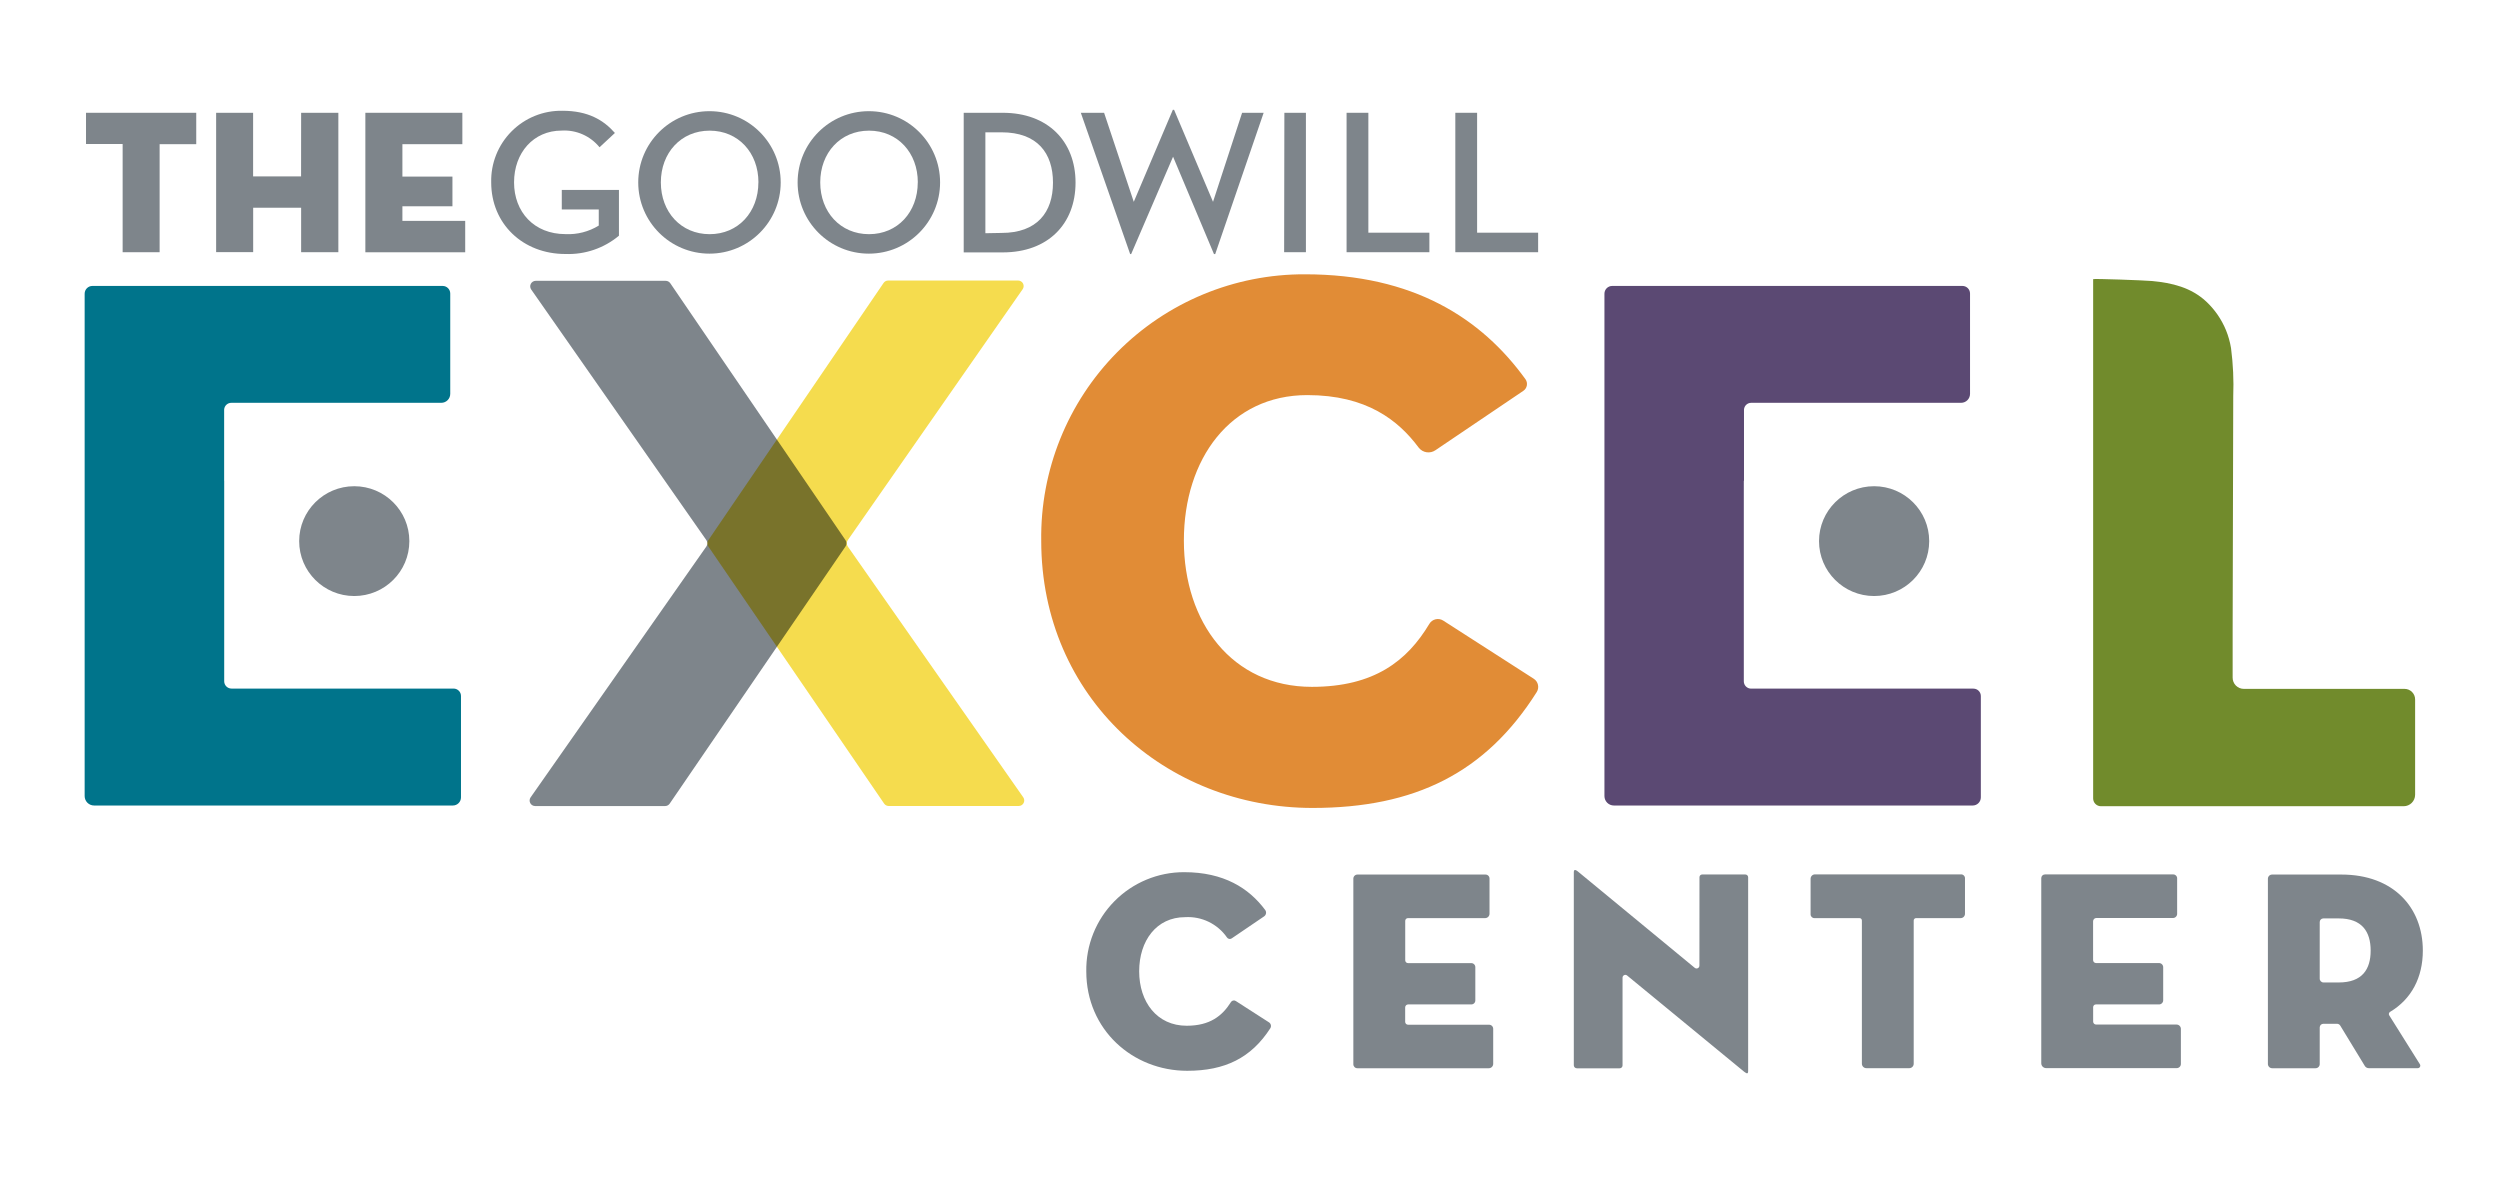
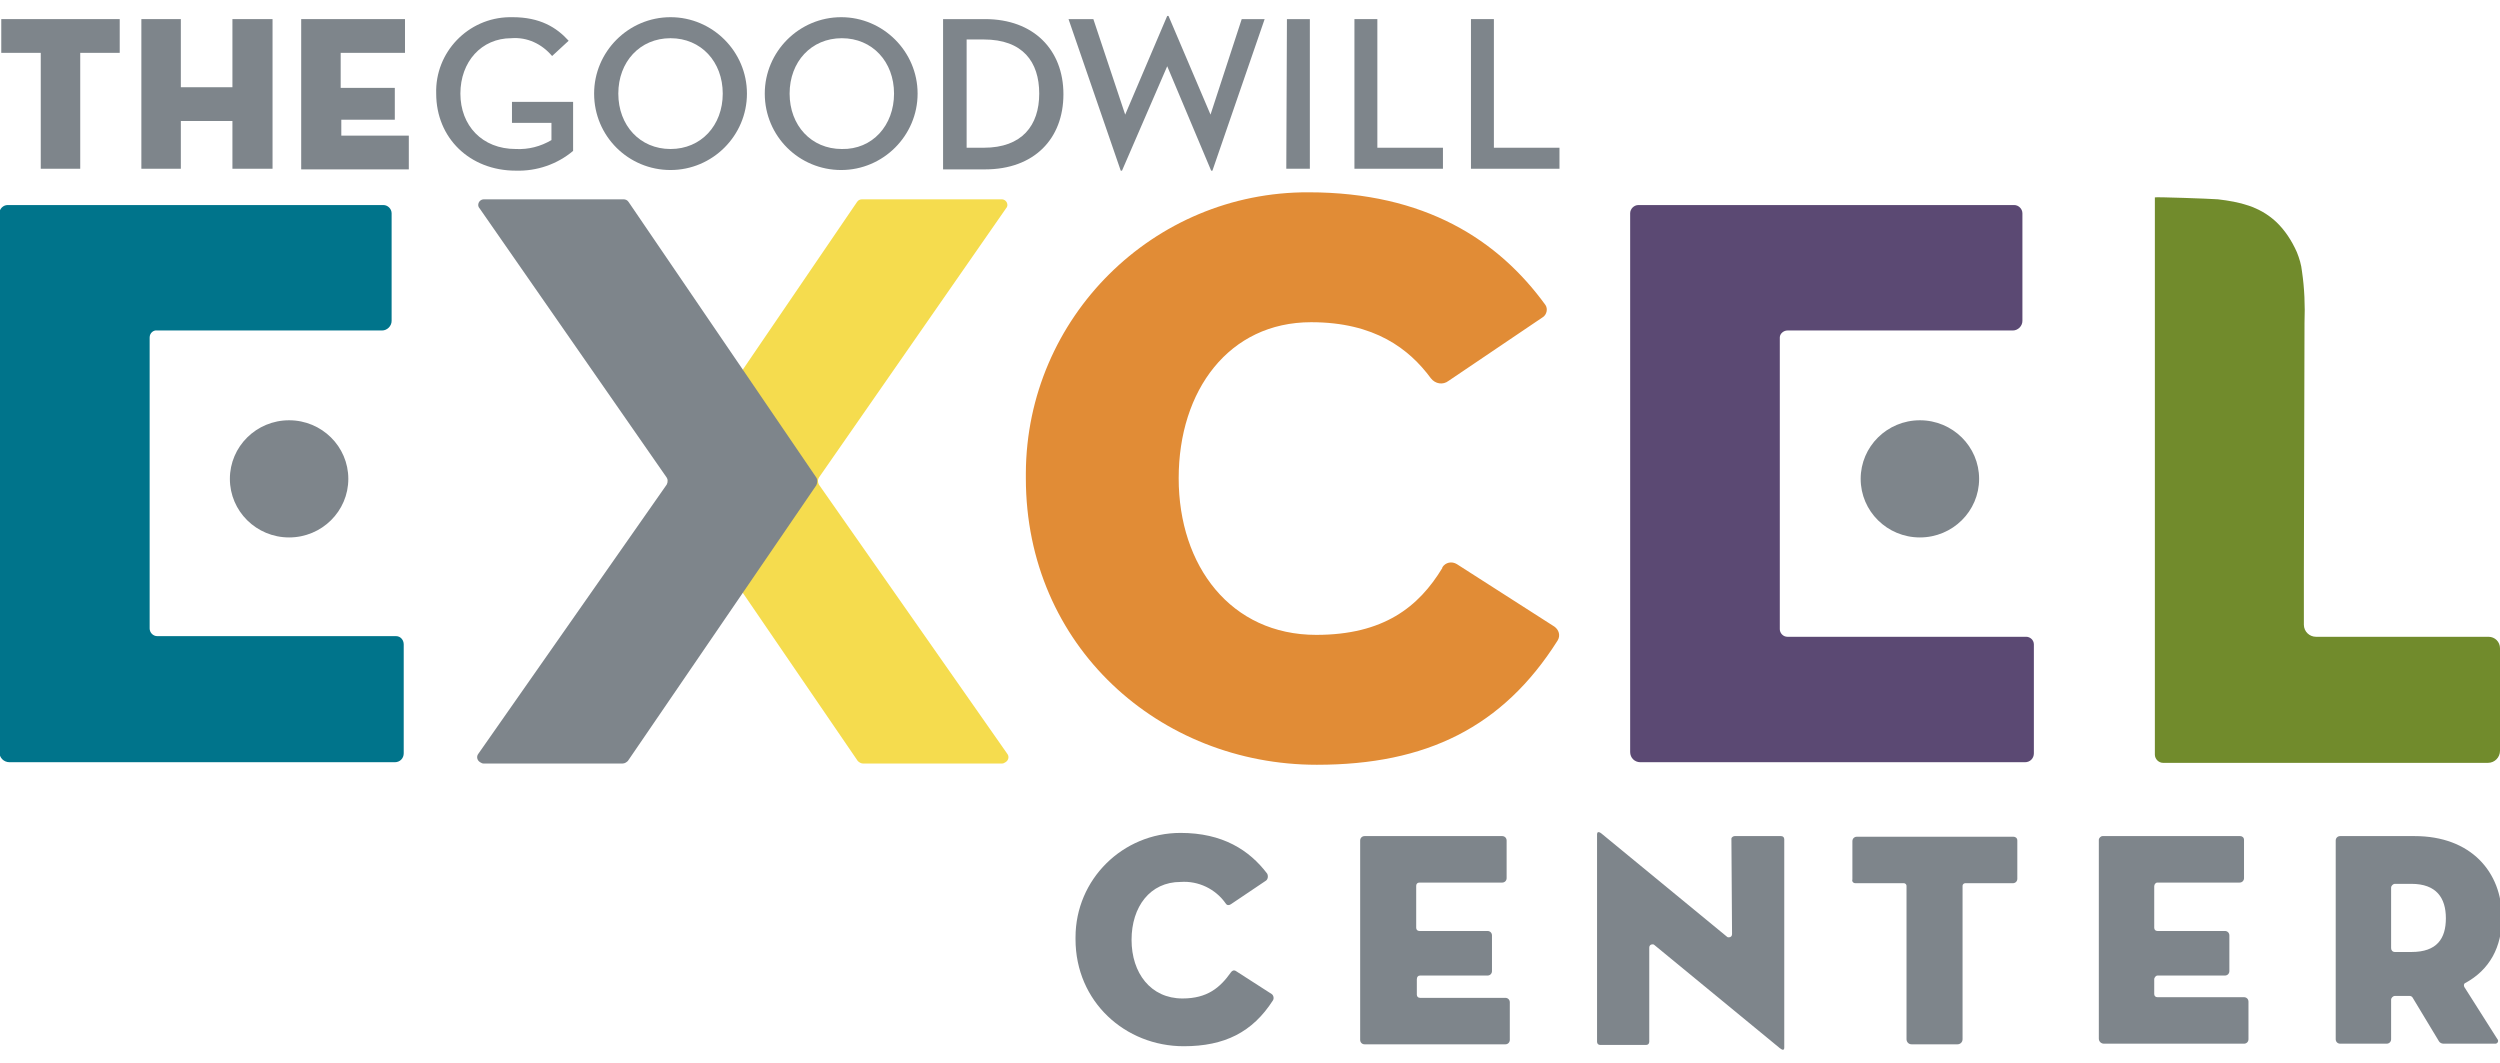
- <svg xmlns="http://www.w3.org/2000/svg" viewBox="0 0 421.16 198.92">
-   <defs>
-     <style>.cls-1{isolation:isolate;}.cls-2{fill:#718b2c;}.cls-3{fill:#e18c36;}.cls-4{fill:#00748b;}.cls-5,.cls-8{fill:#7e858b;}.cls-6{fill:#5b4973;}.cls-7{fill:#f5dc4e;}.cls-8{mix-blend-mode:multiply;}</style>
-   </defs>
-   <g class="cls-1">
-     <g id="Layer_1" data-name="Layer 1">
-       <g id="_Group_" data-name="&lt;Group&gt;">
-         <g id="_Group_2" data-name="&lt;Group&gt;">
-           <path id="_Path_" data-name="&lt;Path&gt;" class="cls-2" d="M375,55.63a13.78,13.78,0,0,0-3.33-4.83c-2.56-2.38-5.74-3.14-9.14-3.46-1.31-.12-9.91-.43-9.91-.31,0,4.38,0,87.47,0,87.47a1.31,1.31,0,0,0,1.31,1.32h51a1.93,1.93,0,0,0,1.93-1.93V117.84a1.78,1.78,0,0,0-1.78-1.79H378a1.88,1.88,0,0,1-1.88-1.89l0-7.9.1-39.51a48.69,48.69,0,0,0-.37-8.09A14,14,0,0,0,375,55.63Z" />
-           <path id="_Path_2" data-name="&lt;Path&gt;" class="cls-3" d="M221,115.71c-13.43,0-21.56-10.84-21.56-24.64s7.88-24.51,20.79-24.51c10,0,15.35,4.25,18.77,8.85a2.08,2.08,0,0,0,2.83.43l14.8-10a1.39,1.39,0,0,0,.36-1.95c-7.4-10.25-18.86-17.68-37.16-17.68a44.26,44.26,0,0,0-44.42,44.9c0,26.45,21,45,45.71,45,17.25,0,29.18-5.92,37.77-19.53a1.64,1.64,0,0,0-.5-2.23l-15.27-9.81a1.67,1.67,0,0,0-2.34.58C237.08,111.29,231.54,115.71,221,115.71Z" />
-           <g id="_Group_3" data-name="&lt;Group&gt;">
-             <path id="_Path_3" data-name="&lt;Path&gt;" class="cls-4" d="M37.76,81v-12A1.21,1.21,0,0,1,39,67.86H74.34a1.51,1.51,0,0,0,1.51-1.51V49.45a1.28,1.28,0,0,0-1.28-1.28h-59a1.31,1.31,0,0,0-1.31,1.31v84.63a1.59,1.59,0,0,0,1.6,1.59H76.29a1.37,1.37,0,0,0,1.37-1.37V117.26A1.25,1.25,0,0,0,76.41,116H39a1.23,1.23,0,0,1-1.23-1.23V81Z" />
-             <ellipse id="_Path_4" data-name="&lt;Path&gt;" class="cls-5" cx="59.68" cy="91.16" rx="9.28" ry="9.25" />
+ <svg xmlns="http://www.w3.org/2000/svg" version="1.1" id="Layer_1" x="0px" y="0px" viewBox="0 0 392.6 166.9" style="enable-background:new 0 0 392.6 166.9;" xml:space="preserve">
+   <style type="text/css">
+ 	.st0{fill:#718B2C;}
+ 	.st1{fill:#E18C36;}
+ 	.st2{fill:#00748B;}
+ 	.st3{fill:#7E858B;}
+ 	.st4{fill:#5B4973;}
+ 	.st5{fill:#F5DC4E;}
+ </style>
+   <g>
+     <g id="Layer_1_1_">
+       <g id="_Group_">
+         <g id="_Group_2">
+           <path id="_Path_" class="st0" d="M360.7,39.6c-0.8-1.8-1.9-3.5-3.3-4.8c-2.6-2.4-5.7-3.1-9.1-3.5c-1.3-0.1-9.9-0.4-9.9-0.3      c0,4.4,0,87.5,0,87.5c0,0.7,0.6,1.3,1.3,1.3c0,0,0,0,0,0h51c1.1,0,1.9-0.9,1.9-1.9v-16.1c0-1-0.8-1.8-1.8-1.8c0,0,0,0,0,0h-27.1      c-1,0-1.9-0.8-1.9-1.9c0,0,0,0,0,0v-7.9l0.1-39.5c0.1-2.7,0-5.4-0.4-8.1C361.4,41.6,361.1,40.6,360.7,39.6z" />
+           <path id="_Path_2" class="st1" d="M206.7,99.7c-13.4,0-21.6-10.8-21.6-24.6s7.9-24.5,20.8-24.5c10,0,15.4,4.2,18.8,8.8      c0.7,0.9,1.9,1.1,2.8,0.4l14.8-10c0.6-0.4,0.8-1.3,0.4-1.9c0,0,0,0,0,0c-7.4-10.2-18.9-17.7-37.2-17.7      c-24.4-0.1-44.3,19.7-44.4,44.1c0,0.3,0,0.5,0,0.8c0,26.4,21,45,45.7,45c17.2,0,29.2-5.9,37.8-19.5c0.5-0.8,0.2-1.7-0.5-2.2      l-15.3-9.8c-0.8-0.5-1.8-0.3-2.3,0.5c0,0,0,0,0,0.1C222.8,95.3,217.3,99.7,206.7,99.7z" />
+           <g id="_Group_3">
+             <path id="_Path_3" class="st2" d="M23.5,65V53c0-0.7,0.6-1.2,1.2-1.1h35.3c0.8,0,1.5-0.7,1.5-1.5c0,0,0,0,0,0V33.5       c0-0.7-0.6-1.3-1.3-1.3h-59c-0.7,0-1.3,0.6-1.3,1.3l0,0v84.6c0,0.9,0.7,1.6,1.6,1.6c0,0,0,0,0,0H62c0.8,0,1.4-0.6,1.4-1.4       v-17.1c0-0.7-0.5-1.3-1.2-1.3c0,0,0,0,0,0H24.7c-0.7,0-1.2-0.6-1.2-1.2l0,0L23.5,65L23.5,65z" />
+             <ellipse id="_Path_4" class="st3" cx="45.4" cy="75.2" rx="9.3" ry="9.2" />
          </g>
-           <g id="_Group_4" data-name="&lt;Group&gt;">
-             <path id="_Path_5" data-name="&lt;Path&gt;" class="cls-6" d="M293.8,81v-12A1.21,1.21,0,0,1,295,67.86h35.37a1.51,1.51,0,0,0,1.51-1.51V49.45a1.28,1.28,0,0,0-1.28-1.28h-59a1.31,1.31,0,0,0-1.31,1.31v84.63a1.59,1.59,0,0,0,1.6,1.59h60.44a1.37,1.37,0,0,0,1.37-1.37V117.26a1.25,1.25,0,0,0-1.25-1.25H295a1.23,1.23,0,0,1-1.23-1.23V81Z" />
-             <ellipse id="_Path_6" data-name="&lt;Path&gt;" class="cls-5" cx="315.72" cy="91.16" rx="9.28" ry="9.25" />
+           <g id="_Group_4">
+             <path id="_Path_5" class="st4" d="M279.5,65V53c0-0.6,0.6-1.1,1.2-1.1h35.4c0.8,0,1.5-0.7,1.5-1.5c0,0,0,0,0,0V33.5       c0-0.7-0.6-1.3-1.3-1.3h-59c-0.7,0-1.3,0.6-1.3,1.3v84.6c0,0.9,0.7,1.6,1.6,1.6c0,0,0,0,0,0h60.4c0.8,0,1.4-0.6,1.4-1.4v-17.1       c0-0.7-0.6-1.2-1.2-1.2h-37.5c-0.7,0-1.2-0.6-1.2-1.2c0,0,0,0,0,0L279.5,65L279.5,65z" />
+             <ellipse id="_Path_6" class="st3" cx="301.5" cy="75.2" rx="9.3" ry="9.2" />
          </g>
-           <g id="_Group_5" data-name="&lt;Group&gt;">
-             <path id="_Path_7" data-name="&lt;Path&gt;" class="cls-7" d="M119.33,91l29.52-43.33a.93.93,0,0,1,.77-.41h21.91a.93.93,0,0,1,.76,1.45L142.82,91a.92.92,0,0,0,0,1.06l29.57,42.27a.93.93,0,0,1-.76,1.45H149.71a.93.93,0,0,1-.77-.41L119.34,92.08A.92.92,0,0,1,119.33,91Z" />
-             <path id="_Path_8" data-name="&lt;Path&gt;" class="cls-8" d="M142.44,91,112.92,47.72a.93.93,0,0,0-.77-.41H90.24a.93.93,0,0,0-.76,1.45L119,91a.92.92,0,0,1,0,1.06L89.38,134.34a.93.93,0,0,0,.76,1.45h21.91a.93.93,0,0,0,.77-.41l29.61-43.31A.92.92,0,0,0,142.44,91Z" />
+           <g id="_Group_5">
+             <path id="_Path_7" class="st5" d="M105.1,75l29.5-43.3c0.2-0.3,0.5-0.4,0.8-0.4h21.9c0.5,0,0.9,0.4,0.9,0.9       c0,0.2-0.1,0.4-0.2,0.5L128.6,75c-0.2,0.3-0.2,0.7,0,1.1l29.6,42.3c0.3,0.4,0.2,1-0.3,1.3c-0.2,0.1-0.3,0.2-0.5,0.2h-21.9       c-0.3,0-0.6-0.2-0.8-0.4l-29.6-43.3C104.8,75.8,104.8,75.3,105.1,75z" />
+             <path id="_Path_8" class="st3" d="M128.2,75L98.7,31.7c-0.2-0.3-0.5-0.4-0.8-0.4H76c-0.5,0-0.9,0.4-0.9,0.9       c0,0.2,0.1,0.4,0.2,0.5L104.7,75c0.2,0.3,0.2,0.7,0,1.1l-29.6,42.3c-0.3,0.4-0.2,1,0.3,1.3c0.2,0.1,0.3,0.2,0.5,0.2h21.9       c0.3,0,0.6-0.2,0.8-0.4l29.6-43.3C128.4,75.8,128.4,75.3,128.2,75z" />
          </g>
        </g>
-         <g id="_Group_6" data-name="&lt;Group&gt;">
-           <path id="_Compound_Path_" data-name="&lt;Compound Path&gt;" class="cls-5" d="M20.66,24.26H14.49V19H33.06v5.29H26.89V42.49H20.66Z" />
-           <path id="_Compound_Path_2" data-name="&lt;Compound Path&gt;" class="cls-5" d="M50.73,19H57V42.49H50.73V35H42.65v7.47H36.41V19h6.23V29.72h8.08Z" />
-           <path id="_Compound_Path_3" data-name="&lt;Compound Path&gt;" class="cls-5" d="M61.55,19H77.89v5.29H67.79v5.46h8.43v5H67.79v2.46H78.37v5.29H61.55Z" />
-           <path id="_Compound_Path_4" data-name="&lt;Compound Path&gt;" class="cls-5" d="M82.75,30.73a11.79,11.79,0,0,1,12-12.07c4.32,0,6.92,1.56,8.84,3.74L101,24.81A7.64,7.64,0,0,0,94.6,22c-4.73,0-8,3.74-8,8.72s3.36,8.72,8.67,8.72A9.78,9.78,0,0,0,100.87,38V35.29H94.64V32h9.63v7.71a13.29,13.29,0,0,1-9,3.08C88.06,42.8,82.75,37.68,82.75,30.73Z" />
-           <path id="_Compound_Path_5" data-name="&lt;Compound Path&gt;" class="cls-5" d="M107.52,30.73a12,12,0,1,1,24,0,12,12,0,1,1-24,0Zm20.25,0c0-5-3.39-8.72-8.22-8.72s-8.22,3.74-8.22,8.72,3.39,8.72,8.22,8.72S127.76,35.71,127.76,30.73Z" />
-           <path id="_Compound_Path_6" data-name="&lt;Compound Path&gt;" class="cls-5" d="M134.37,30.73a12,12,0,1,1,24,0,12,12,0,1,1-24,0Zm20.25,0c0-5-3.39-8.72-8.22-8.72s-8.22,3.74-8.22,8.72,3.39,8.72,8.22,8.72S154.61,35.71,154.61,30.73Z" />
-           <path id="_Compound_Path_7" data-name="&lt;Compound Path&gt;" class="cls-5" d="M162.35,19h6.58c7.6,0,12.26,4.81,12.26,11.76s-4.62,11.76-12.26,11.76h-6.58Zm6.37,20.24c6,0,8.67-3.49,8.67-8.47s-2.64-8.48-8.67-8.48H166v17Z" />
-           <path id="_Compound_Path_8" data-name="&lt;Compound Path&gt;" class="cls-5" d="M182.08,19H186l5,15,6.58-15.5h.21L204.35,34l4.9-15h3.63L204.72,42.8h-.21l-6.89-16.4-7.06,16.4h-.17Z" />
-           <path id="_Compound_Path_9" data-name="&lt;Compound Path&gt;" class="cls-5" d="M216.37,19H220V42.49h-3.67Z" />
-           <path id="_Compound_Path_10" data-name="&lt;Compound Path&gt;" class="cls-5" d="M226.85,19h3.67V39.2h10.28v3.29H226.85Z" />
-           <path id="_Compound_Path_11" data-name="&lt;Compound Path&gt;" class="cls-5" d="M245.17,19h3.67V39.2h10.28v3.29H245.17Z" />
+         <g id="_Group_6">
+           <path id="_Compound_Path_" class="st3" d="M6.4,8.3H0.2V3h18.6v5.3h-6.2v18.2H6.4V8.3z" />
+           <path id="_Compound_Path_2" class="st3" d="M36.5,3h6.3v23.5h-6.3V19h-8.1v7.5h-6.2V3h6.2v10.7h8.1L36.5,3z" />
+           <path id="_Compound_Path_3" class="st3" d="M47.3,3h16.3v5.3H53.5v5.5H62v5h-8.4v2.5h10.6v5.3H47.3V3z" />
+           <path id="_Compound_Path_4" class="st3" d="M68.5,14.7C68.3,8.2,73.5,2.8,80,2.7c0.2,0,0.3,0,0.5,0c4.3,0,6.9,1.6,8.8,3.7      l-2.6,2.4c-1.6-1.9-3.9-3-6.4-2.8c-4.7,0-8,3.7-8,8.7s3.4,8.7,8.7,8.7c2,0.1,3.9-0.4,5.6-1.4v-2.7h-6.2V16H90v7.7      c-2.5,2.1-5.7,3.2-9,3.1C73.8,26.8,68.5,21.7,68.5,14.7z" />
+           <path id="_Compound_Path_5" class="st3" d="M93.3,14.7c0-6.6,5.4-12,12-12c6.6,0,12,5.4,12,12c0,0,0,0,0,0c0,6.6-5.4,12-12,12      S93.3,21.4,93.3,14.7z M113.5,14.7c0-5-3.4-8.7-8.2-8.7s-8.2,3.7-8.2,8.7s3.4,8.7,8.2,8.7S113.5,19.7,113.5,14.7L113.5,14.7z" />
+           <path id="_Compound_Path_6" class="st3" d="M120.1,14.7c0-6.6,5.4-12,12-12c6.6,0,12,5.4,12,12s-5.4,12-12,12      C125.5,26.7,120.1,21.4,120.1,14.7z M140.4,14.7c0-5-3.4-8.7-8.2-8.7c-4.8,0-8.2,3.7-8.2,8.7s3.4,8.7,8.2,8.7      C137,23.5,140.4,19.7,140.4,14.7L140.4,14.7z" />
+           <path id="_Compound_Path_7" class="st3" d="M148.1,3h6.6c7.6,0,12.3,4.8,12.3,11.8s-4.6,11.8-12.3,11.8h-6.6V3z M154.5,23.2      c6,0,8.7-3.5,8.7-8.5s-2.6-8.5-8.7-8.5h-2.7v17L154.5,23.2z" />
+           <path id="_Compound_Path_8" class="st3" d="M167.8,3h3.9l5,15l6.6-15.5h0.2l6.6,15.5L195,3h3.6l-8.2,23.8h-0.2l-6.9-16.4      l-7.1,16.4h-0.2L167.8,3z" />
+           <path id="_Compound_Path_9" class="st3" d="M202.1,3h3.6v23.5h-3.7L202.1,3z" />
+           <path id="_Compound_Path_10" class="st3" d="M212.6,3h3.7v20.2h10.3v3.3h-13.9V3z" />
+           <path id="_Compound_Path_11" class="st3" d="M230.9,3h3.7v20.2h10.3v3.3h-13.9V3z" />
        </g>
-         <g id="_Group_7" data-name="&lt;Group&gt;">
-           <path id="_Path_9" data-name="&lt;Path&gt;" class="cls-5" d="M199.91,172.8c-5,0-8-4-8-9.17s2.93-9.12,7.73-9.12a8,8,0,0,1,7.07,3.43.57.57,0,0,0,.78.15l5.46-3.71a.76.76,0,0,0,.19-1.08c-2.75-3.7-7-6.37-13.65-6.37A16.45,16.45,0,0,0,183,163.64c0,9.84,7.82,16.75,17,16.75,6.37,0,10.78-2.17,14-7.16a.73.73,0,0,0-.22-1l-5.6-3.6a.58.58,0,0,0-.82.2C205.9,171.14,203.84,172.8,199.91,172.8Z" />
-           <path id="_Path_10" data-name="&lt;Path&gt;" class="cls-5" d="M237.23,169.21h10.64a.67.67,0,0,0,.67-.67v-5.61a.68.68,0,0,0-.68-.68H237.2a.47.47,0,0,1-.47-.47v-6.65a.46.46,0,0,1,.46-.46h13a.74.74,0,0,0,.74-.74V148a.67.67,0,0,0-.67-.67H228.68a.69.69,0,0,0-.69.69v31.27a.67.67,0,0,0,.67.67h22.15a.74.74,0,0,0,.74-.74v-5.9a.69.69,0,0,0-.69-.69H237.21a.49.49,0,0,1-.49-.49v-2.42A.5.5,0,0,1,237.23,169.21Z" />
-           <path id="_Path_11" data-name="&lt;Path&gt;" class="cls-5" d="M286.29,162.68a.48.48,0,0,1-.78.37L265.8,146.8c-.53-.43-.67-.19-.67.1v32.56a.51.51,0,0,0,.51.51h7.22a.48.48,0,0,0,.48-.48v-14.8a.47.47,0,0,1,.76-.36l19.73,16.22c.53.43.67.29.67-.1V147.79a.47.47,0,0,0-.47-.47h-7.28a.45.45,0,0,0-.45.45Z" />
-           <path id="_Path_12" data-name="&lt;Path&gt;" class="cls-5" d="M305.65,154.67h7.62a.39.39,0,0,1,.39.39v24.13a.76.76,0,0,0,.76.76h7.22a.75.75,0,0,0,.75-.75V155.07a.4.4,0,0,1,.4-.4h7.51a.73.73,0,0,0,.73-.73v-6a.64.64,0,0,0-.64-.64H305.76a.74.74,0,0,0-.74.74v6A.63.63,0,0,0,305.65,154.67Z" />
-           <path id="_Path_13" data-name="&lt;Path&gt;" class="cls-5" d="M353.08,169.21h10.64a.7.7,0,0,0,.7-.7v-5.57a.7.7,0,0,0-.7-.7H353.11a.5.5,0,0,1-.5-.5v-6.54a.55.55,0,0,1,.55-.55h12.91a.7.7,0,0,0,.7-.7v-6a.64.64,0,0,0-.64-.64H344.5a.62.62,0,0,0-.62.62v31.19a.82.82,0,0,0,.82.82h22a.7.7,0,0,0,.7-.7v-5.91a.73.73,0,0,0-.73-.73H353.12a.5.5,0,0,1-.5-.5v-2.44A.46.46,0,0,1,353.08,169.21Z" />
-           <path id="_Compound_Path_12" data-name="&lt;Compound Path&gt;" class="cls-5" d="M408.16,160.14c0-7.25-4.94-12.81-13.72-12.81H382.77a.71.71,0,0,0-.71.71v31.2a.72.72,0,0,0,.72.72h7.31a.7.7,0,0,0,.7-.7v-6.18a.61.61,0,0,1,.61-.61h2.3a.64.64,0,0,1,.55.31l4.14,6.8a.78.78,0,0,0,.67.37h8.23a.43.43,0,0,0,.37-.67l-5.16-8.23a.42.42,0,0,1,.15-.59C406.23,168.33,408.16,164.68,408.16,160.14ZM394,165.51h-2.57a.64.64,0,0,1-.64-.64v-9.54a.61.61,0,0,1,.61-.61H394c3.93,0,5.37,2.25,5.37,5.42S397.94,165.51,394,165.51Z" />
+         <g id="_Group_7">
+           <path id="_Path_9" class="st3" d="M185.7,156.8c-5,0-8-4-8-9.2s2.9-9.1,7.7-9.1c2.8-0.2,5.5,1.1,7.1,3.4      c0.2,0.3,0.5,0.3,0.8,0.1l5.5-3.7c0.3-0.2,0.4-0.7,0.2-1.1c0,0,0,0,0,0c-2.8-3.7-7-6.4-13.6-6.4c-9.1,0-16.5,7.3-16.5,16.4      c0,0.1,0,0.2,0,0.3c0,9.8,7.8,16.8,17,16.8c6.4,0,10.8-2.2,14-7.2c0.2-0.3,0.1-0.8-0.2-1l-5.6-3.6c-0.3-0.2-0.6-0.1-0.8,0.2      c0,0,0,0,0,0C191.6,155.1,189.6,156.8,185.7,156.8z" />
+           <path id="_Path_10" class="st3" d="M223,153.2h10.6c0.4,0,0.7-0.3,0.7-0.7v-5.6c0-0.4-0.3-0.7-0.7-0.7h-10.7      c-0.3,0-0.5-0.2-0.5-0.5l0,0v-6.6c0-0.3,0.2-0.5,0.5-0.5h0h13c0.4,0,0.7-0.3,0.7-0.7c0,0,0,0,0,0V132c0-0.4-0.3-0.7-0.7-0.7      h-21.6c-0.4,0-0.7,0.3-0.7,0.7l0,0v31.3c0,0.4,0.3,0.7,0.7,0.7h22.1c0.4,0,0.7-0.3,0.7-0.7c0,0,0,0,0,0v-5.9      c0-0.4-0.3-0.7-0.7-0.7l0,0H223c-0.3,0-0.5-0.2-0.5-0.5c0,0,0,0,0,0v-2.4C222.5,153.4,222.7,153.2,223,153.2      C223,153.2,223,153.2,223,153.2z" />
+           <path id="_Path_11" class="st3" d="M272,146.7c0,0.3-0.2,0.5-0.5,0.5c-0.1,0-0.2,0-0.3-0.1l-19.7-16.2c-0.5-0.4-0.7-0.2-0.7,0.1      v32.6c0,0.3,0.2,0.5,0.5,0.5l0,0h7.2c0.3,0,0.5-0.2,0.5-0.5l0,0v-14.8c0-0.3,0.2-0.5,0.5-0.5c0.1,0,0.2,0,0.3,0.1l19.7,16.2      c0.5,0.4,0.7,0.3,0.7-0.1v-32.7c0-0.3-0.2-0.5-0.5-0.5l0,0h-7.3c-0.2,0-0.5,0.2-0.5,0.4c0,0,0,0,0,0L272,146.7z" />
+           <path id="_Path_12" class="st3" d="M291.4,138.7h7.6c0.2,0,0.4,0.2,0.4,0.4v0v24.1c0,0.4,0.3,0.8,0.8,0.8l0,0h7.2      c0.4,0,0.8-0.3,0.8-0.8v-24.1c0-0.2,0.2-0.4,0.4-0.4h7.5c0.4,0,0.7-0.3,0.7-0.7l0,0v-6c0-0.4-0.3-0.6-0.6-0.6l0,0h-24.6      c-0.4,0-0.7,0.3-0.7,0.7v6C290.8,138.4,291,138.7,291.4,138.7z" />
+           <path id="_Path_13" class="st3" d="M338.8,153.2h10.6c0.4,0,0.7-0.3,0.7-0.7c0,0,0,0,0,0v-5.6c0-0.4-0.3-0.7-0.7-0.7l0,0h-10.6      c-0.3,0-0.5-0.2-0.5-0.5v-6.5c0-0.3,0.2-0.6,0.5-0.6h12.9c0.4,0,0.7-0.3,0.7-0.7c0,0,0,0,0,0v-6c0-0.4-0.3-0.6-0.6-0.6l0,0      h-21.6c-0.3,0-0.6,0.3-0.6,0.6v31.2c0,0.5,0.4,0.8,0.8,0.8l0,0h22c0.4,0,0.7-0.3,0.7-0.7c0,0,0,0,0,0v-5.9      c0-0.4-0.3-0.7-0.7-0.7l0,0h-13.6c-0.3,0-0.5-0.2-0.5-0.5v-2.4C338.4,153.4,338.6,153.2,338.8,153.2z" />
+           <path id="_Compound_Path_12" class="st3" d="M392.9,144.1c0-7.2-4.9-12.8-13.7-12.8h-11.7c-0.4,0-0.7,0.3-0.7,0.7v31.2      c0,0.4,0.3,0.7,0.7,0.7l0,0h7.3c0.4,0,0.7-0.3,0.7-0.7c0,0,0,0,0,0v-6.2c0-0.3,0.3-0.6,0.6-0.6h2.3c0.2,0,0.4,0.1,0.5,0.3      l4.1,6.8c0.1,0.2,0.4,0.4,0.7,0.4h8.2c0.2,0,0.4-0.2,0.4-0.4c0-0.1,0-0.2-0.1-0.3l-5.2-8.2c-0.1-0.2-0.1-0.5,0.1-0.6      c0,0,0,0,0,0C391,152.3,392.9,148.7,392.9,144.1z M378.7,149.5h-2.6c-0.4,0-0.6-0.3-0.6-0.6v0v-9.5c0-0.3,0.3-0.6,0.6-0.6h2.6      c3.9,0,5.4,2.2,5.4,5.4S382.7,149.5,378.7,149.5z" />
        </g>
      </g>
    </g>
  </g>
</svg>
